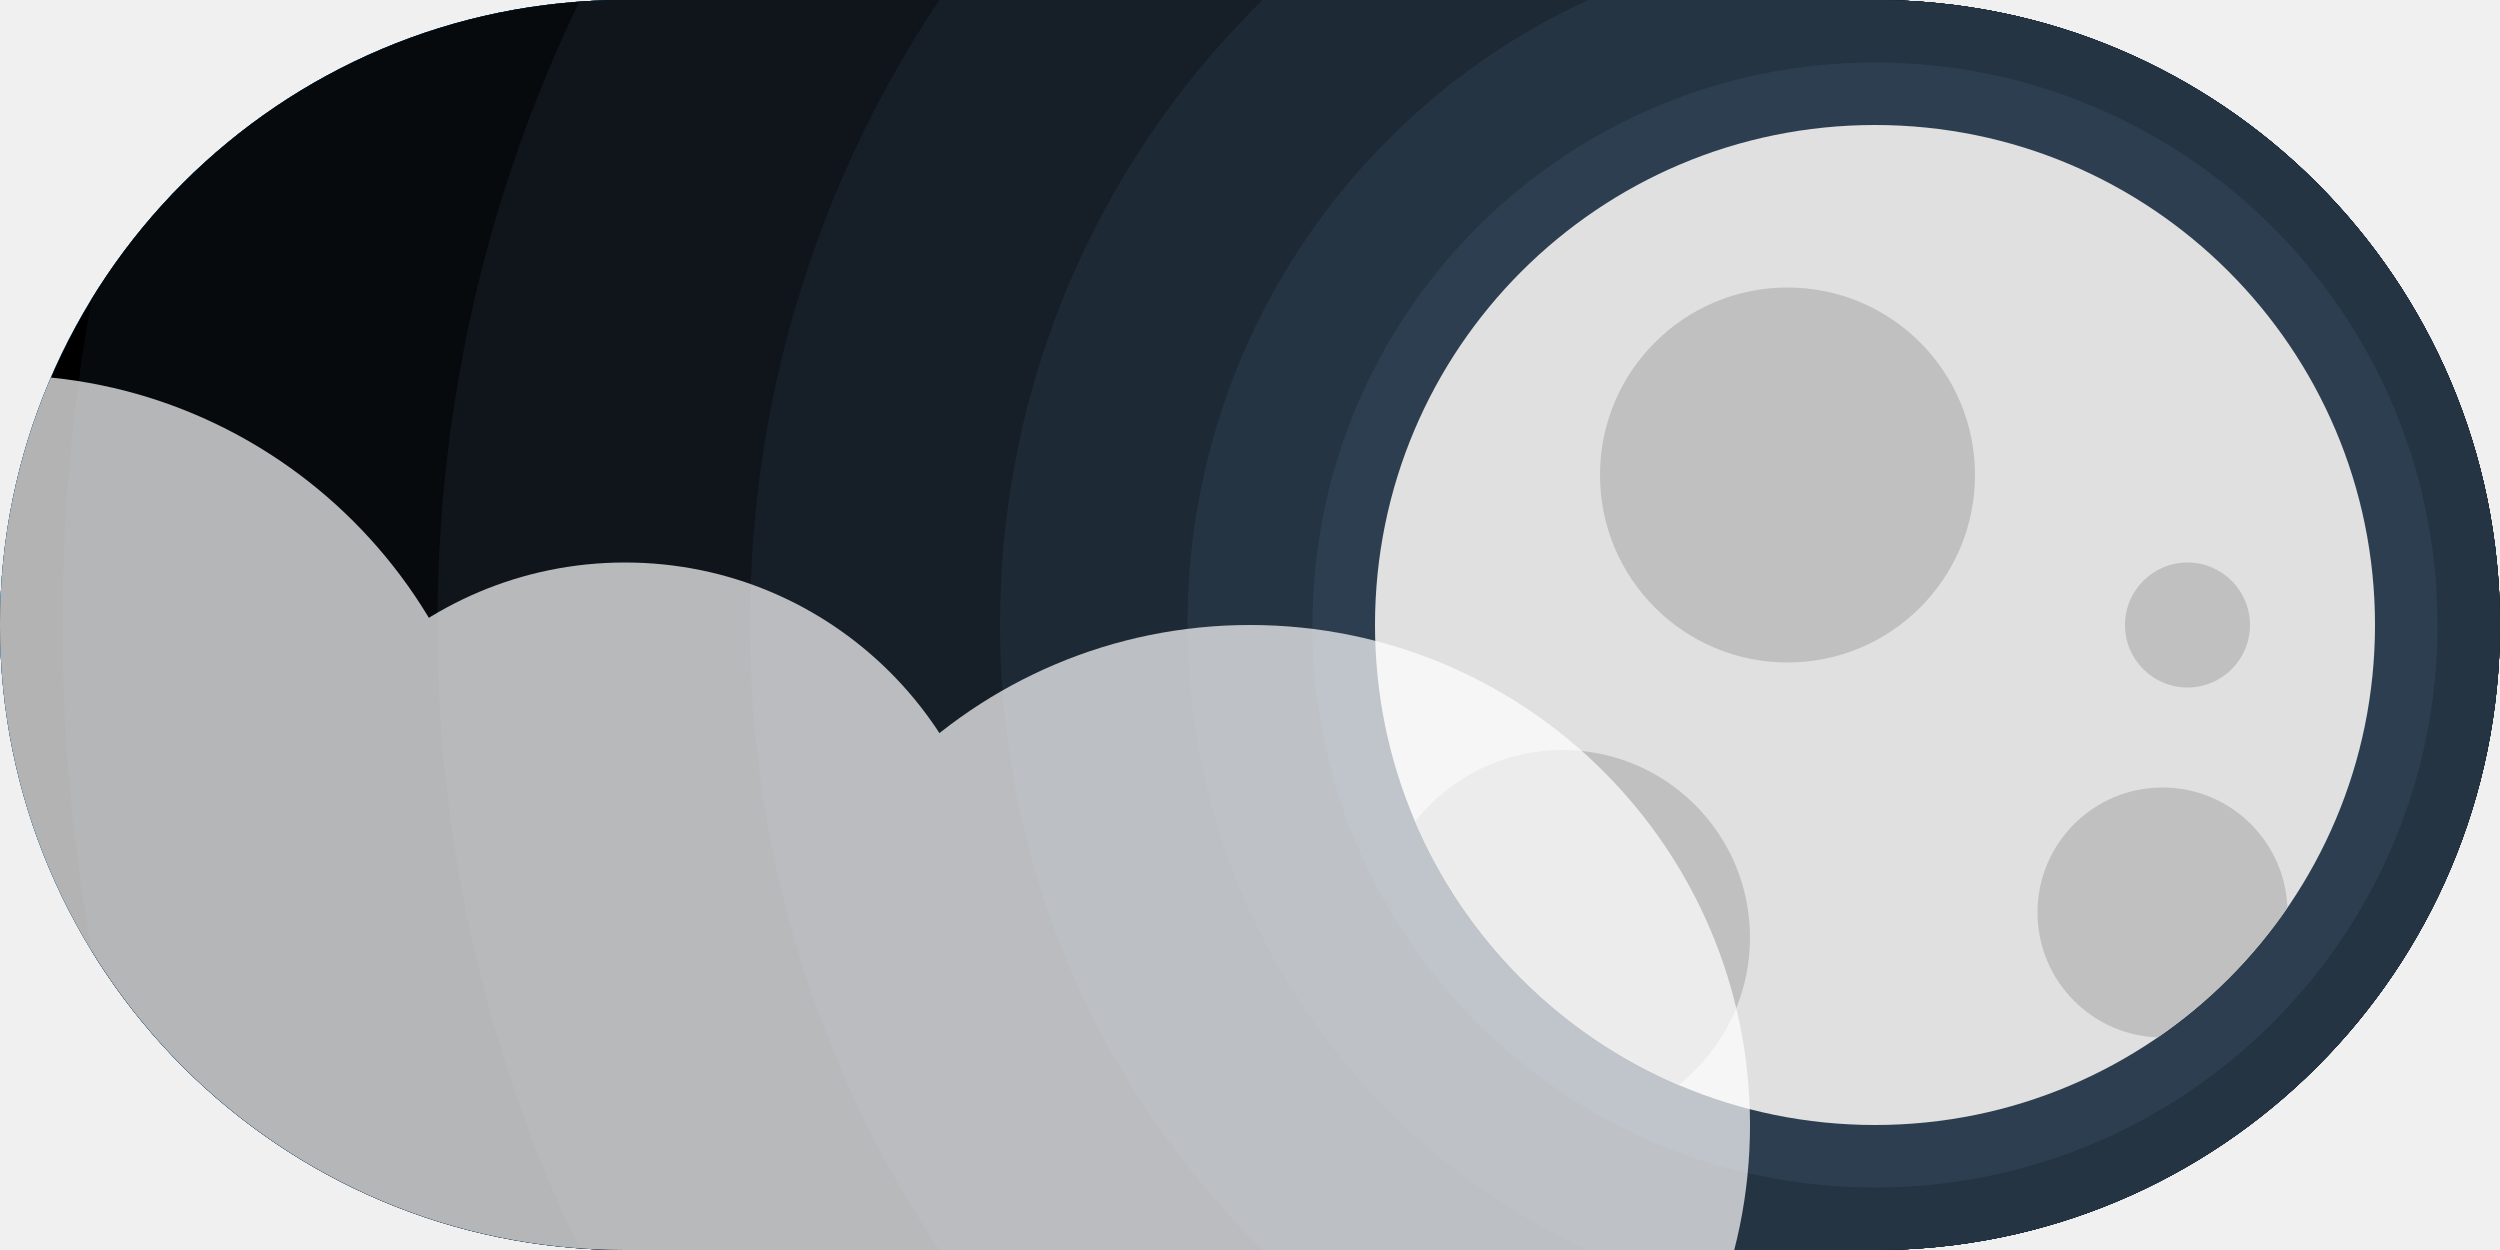
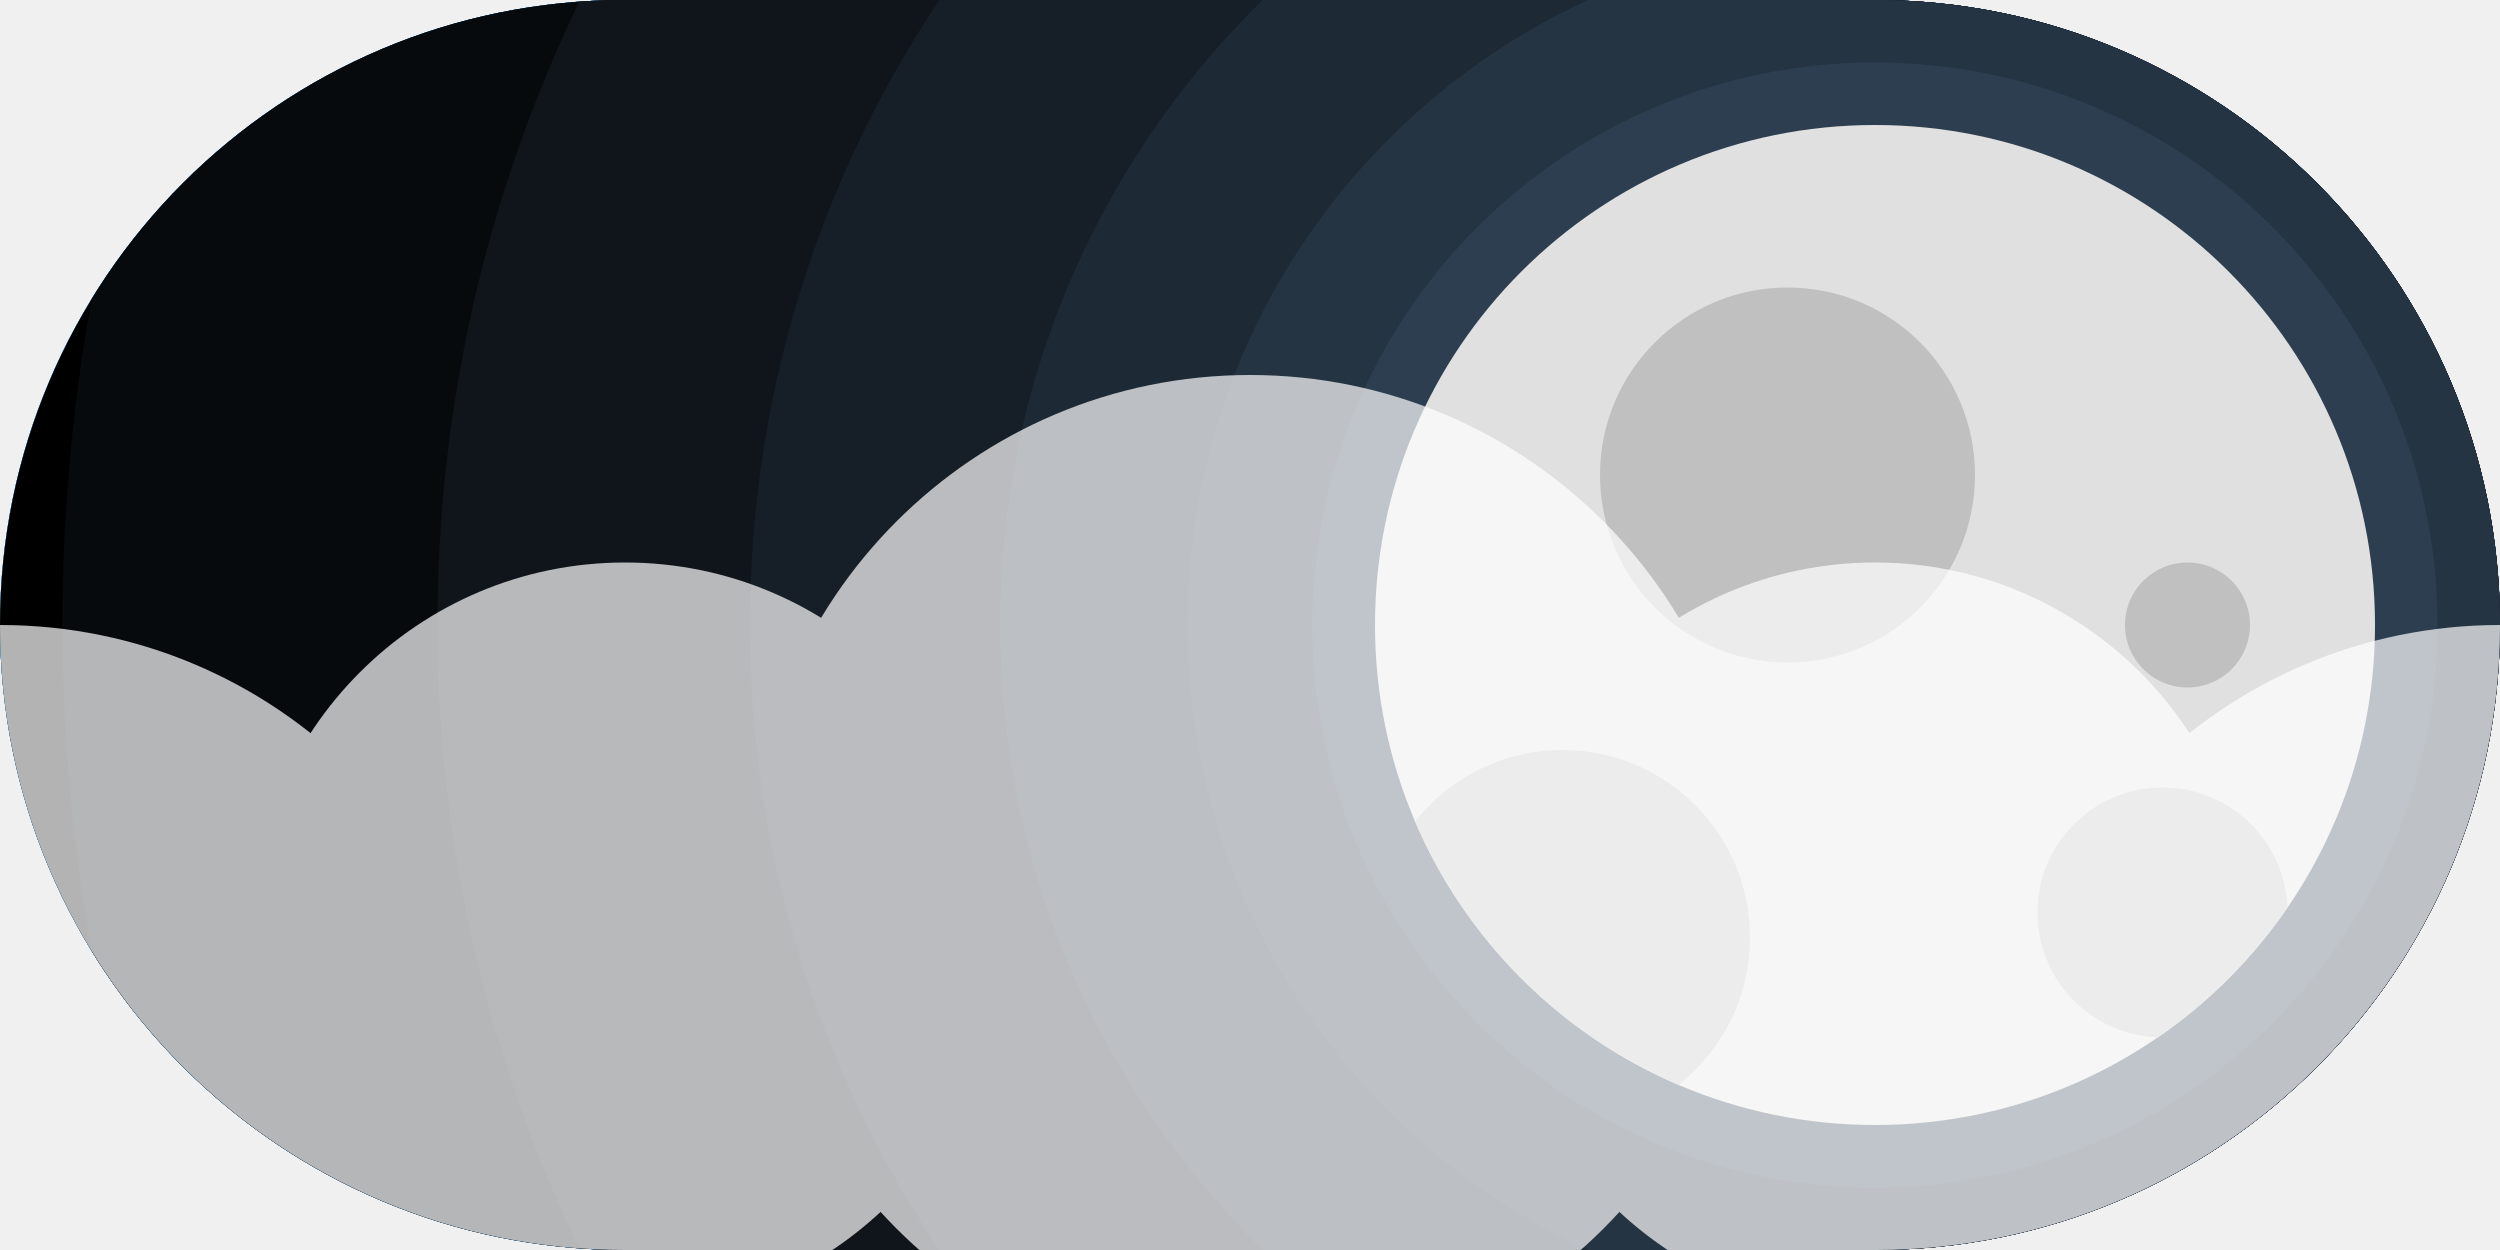
<svg xmlns="http://www.w3.org/2000/svg" width="200" height="100" viewBox="0 0 200 100">
  <defs>
    <clipPath id="toggle-clip">
      <circle cx="50" cy="50" r="50" />
      <circle cx="150" cy="50" r="50" />
      <path d="M 50,0 L 150,0 L 150,100 L 50,100 Z" />
    </clipPath>
  </defs>
  <defs>
    <clipPath id="moon-clip">
      <circle cx="150" cy="50" r="40" />
    </clipPath>
  </defs>
-   <g clip-path="url(#toggle-clip)" id="sun">
-     <path d="M 0,0 L 200,0 L 200,100 L 0,100 Z" fill="#2178DD" />
-     <circle cx="50" cy="50" r="145" fill="#3286DF" />
-     <circle cx="50" cy="50" r="115" fill="#4395E2" />
-     <circle cx="50" cy="50" r="90" fill="#54A3E4" />
-     <circle cx="50" cy="50" r="70" fill="#65B1E6" />
-     <circle cx="50" cy="50" r="55" fill="#76C0E9" />
-     <circle cx="50" cy="50" r="45" fill="#87CEEB" />
-     <circle cx="50" cy="50" r="40" fill="gold" />
-     <g style="opacity:0.7">
-       <circle cx="200" cy="70" r="40" fill="white" />
+   <g clip-path="url(#toggle-clip)">
+     <g id="light">
+       <polygon points="0,0 200,0 200,100 0,100" fill="#2178DD" />
+       <circle cx="50" cy="50" r="145" fill="#3286DF" />
+       <circle cx="50" cy="50" r="115" fill="#4395E2" />
+       <circle cx="50" cy="50" r="90" fill="#54A3E4" />
+       <circle cx="50" cy="50" r="70" fill="#65B1E6" />
+       <circle cx="50" cy="50" r="55" fill="#76C0E9" />
+       <circle cx="50" cy="50" r="45" fill="#87CEEB" />
+       <circle cx="50" cy="50" r="40" fill="gold" id="sun" />
+     </g>
+     <g id="dark">
+       <polygon points="0,0 200,0 200,100 0,100" fill="#000000" />
+       <circle cx="150" cy="50" r="145" fill="#070A0D" />
+       <circle cx="150" cy="50" r="115" fill="#0F151B" />
+       <circle cx="150" cy="50" r="90" fill="#161F28" />
+       <circle cx="150" cy="50" r="70" fill="#1D2935" />
+       <circle cx="150" cy="50" r="55" fill="#253443" />
+       <circle cx="150" cy="50" r="45" fill="#2C3E50" />
+       <g clip-path="url(#moon-clip)" id="moon">
+         <circle cx="150" cy="50" r="40" fill="#e0e0e0" />
+         <circle cx="175" cy="50" r="5" fill="#c0c0c0" />
+         <circle cx="125" cy="75" r="15" fill="#c0c0c0" />
+         <circle cx="143" cy="38" r="15" fill="#c0c0c0" />
+         <circle cx="173" cy="73" r="10" fill="#c0c0c0" />
+       </g>
+     </g>
+     <g style="opacity: 0.7" id="cloud">
+       <circle cx="0" cy="90" r="40" fill="white" />
+       <circle cx="50" cy="75" r="30" fill="white" />
+       <circle cx="100" cy="70" r="40" fill="white" />
      <circle cx="150" cy="75" r="30" fill="white" />
-       <circle cx="100" cy="90" r="40" fill="white" />
-     </g>
-   </g>
-   <g clip-path="url(#toggle-clip)" id="moon">
-     <path d="M 0,0 L 200,0 L 200,100 L 0,100 Z" fill="#000000" />
-     <circle cx="150" cy="50" r="145" fill="#070A0D" />
-     <circle cx="150" cy="50" r="115" fill="#0F151B" />
-     <circle cx="150" cy="50" r="90" fill="#161F28" />
-     <circle cx="150" cy="50" r="70" fill="#1D2935" />
-     <circle cx="150" cy="50" r="55" fill="#253443" />
-     <circle cx="150" cy="50" r="45" fill="#2C3E50" />
-     <g clip-path="url(#moon-clip)">
-       <circle cx="150" cy="50" r="40" fill="#e0e0e0" />
-       <circle cx="175" cy="50" r="5" fill="#c0c0c0" />
-       <circle cx="125" cy="75" r="15" fill="#c0c0c0" />
-       <circle cx="143" cy="38" r="15" fill="#c0c0c0" />
-       <circle cx="173" cy="73" r="10" fill="#c0c0c0" />
-     </g>
-     <g style="opacity:0.7">
-       <circle cx="0" cy="70" r="40" fill="white" />
-       <circle cx="50" cy="75" r="30" fill="white" />
-       <circle cx="100" cy="90" r="40" fill="white" />
+       <circle cx="200" cy="90" r="40" fill="white" />
    </g>
  </g>
</svg>
